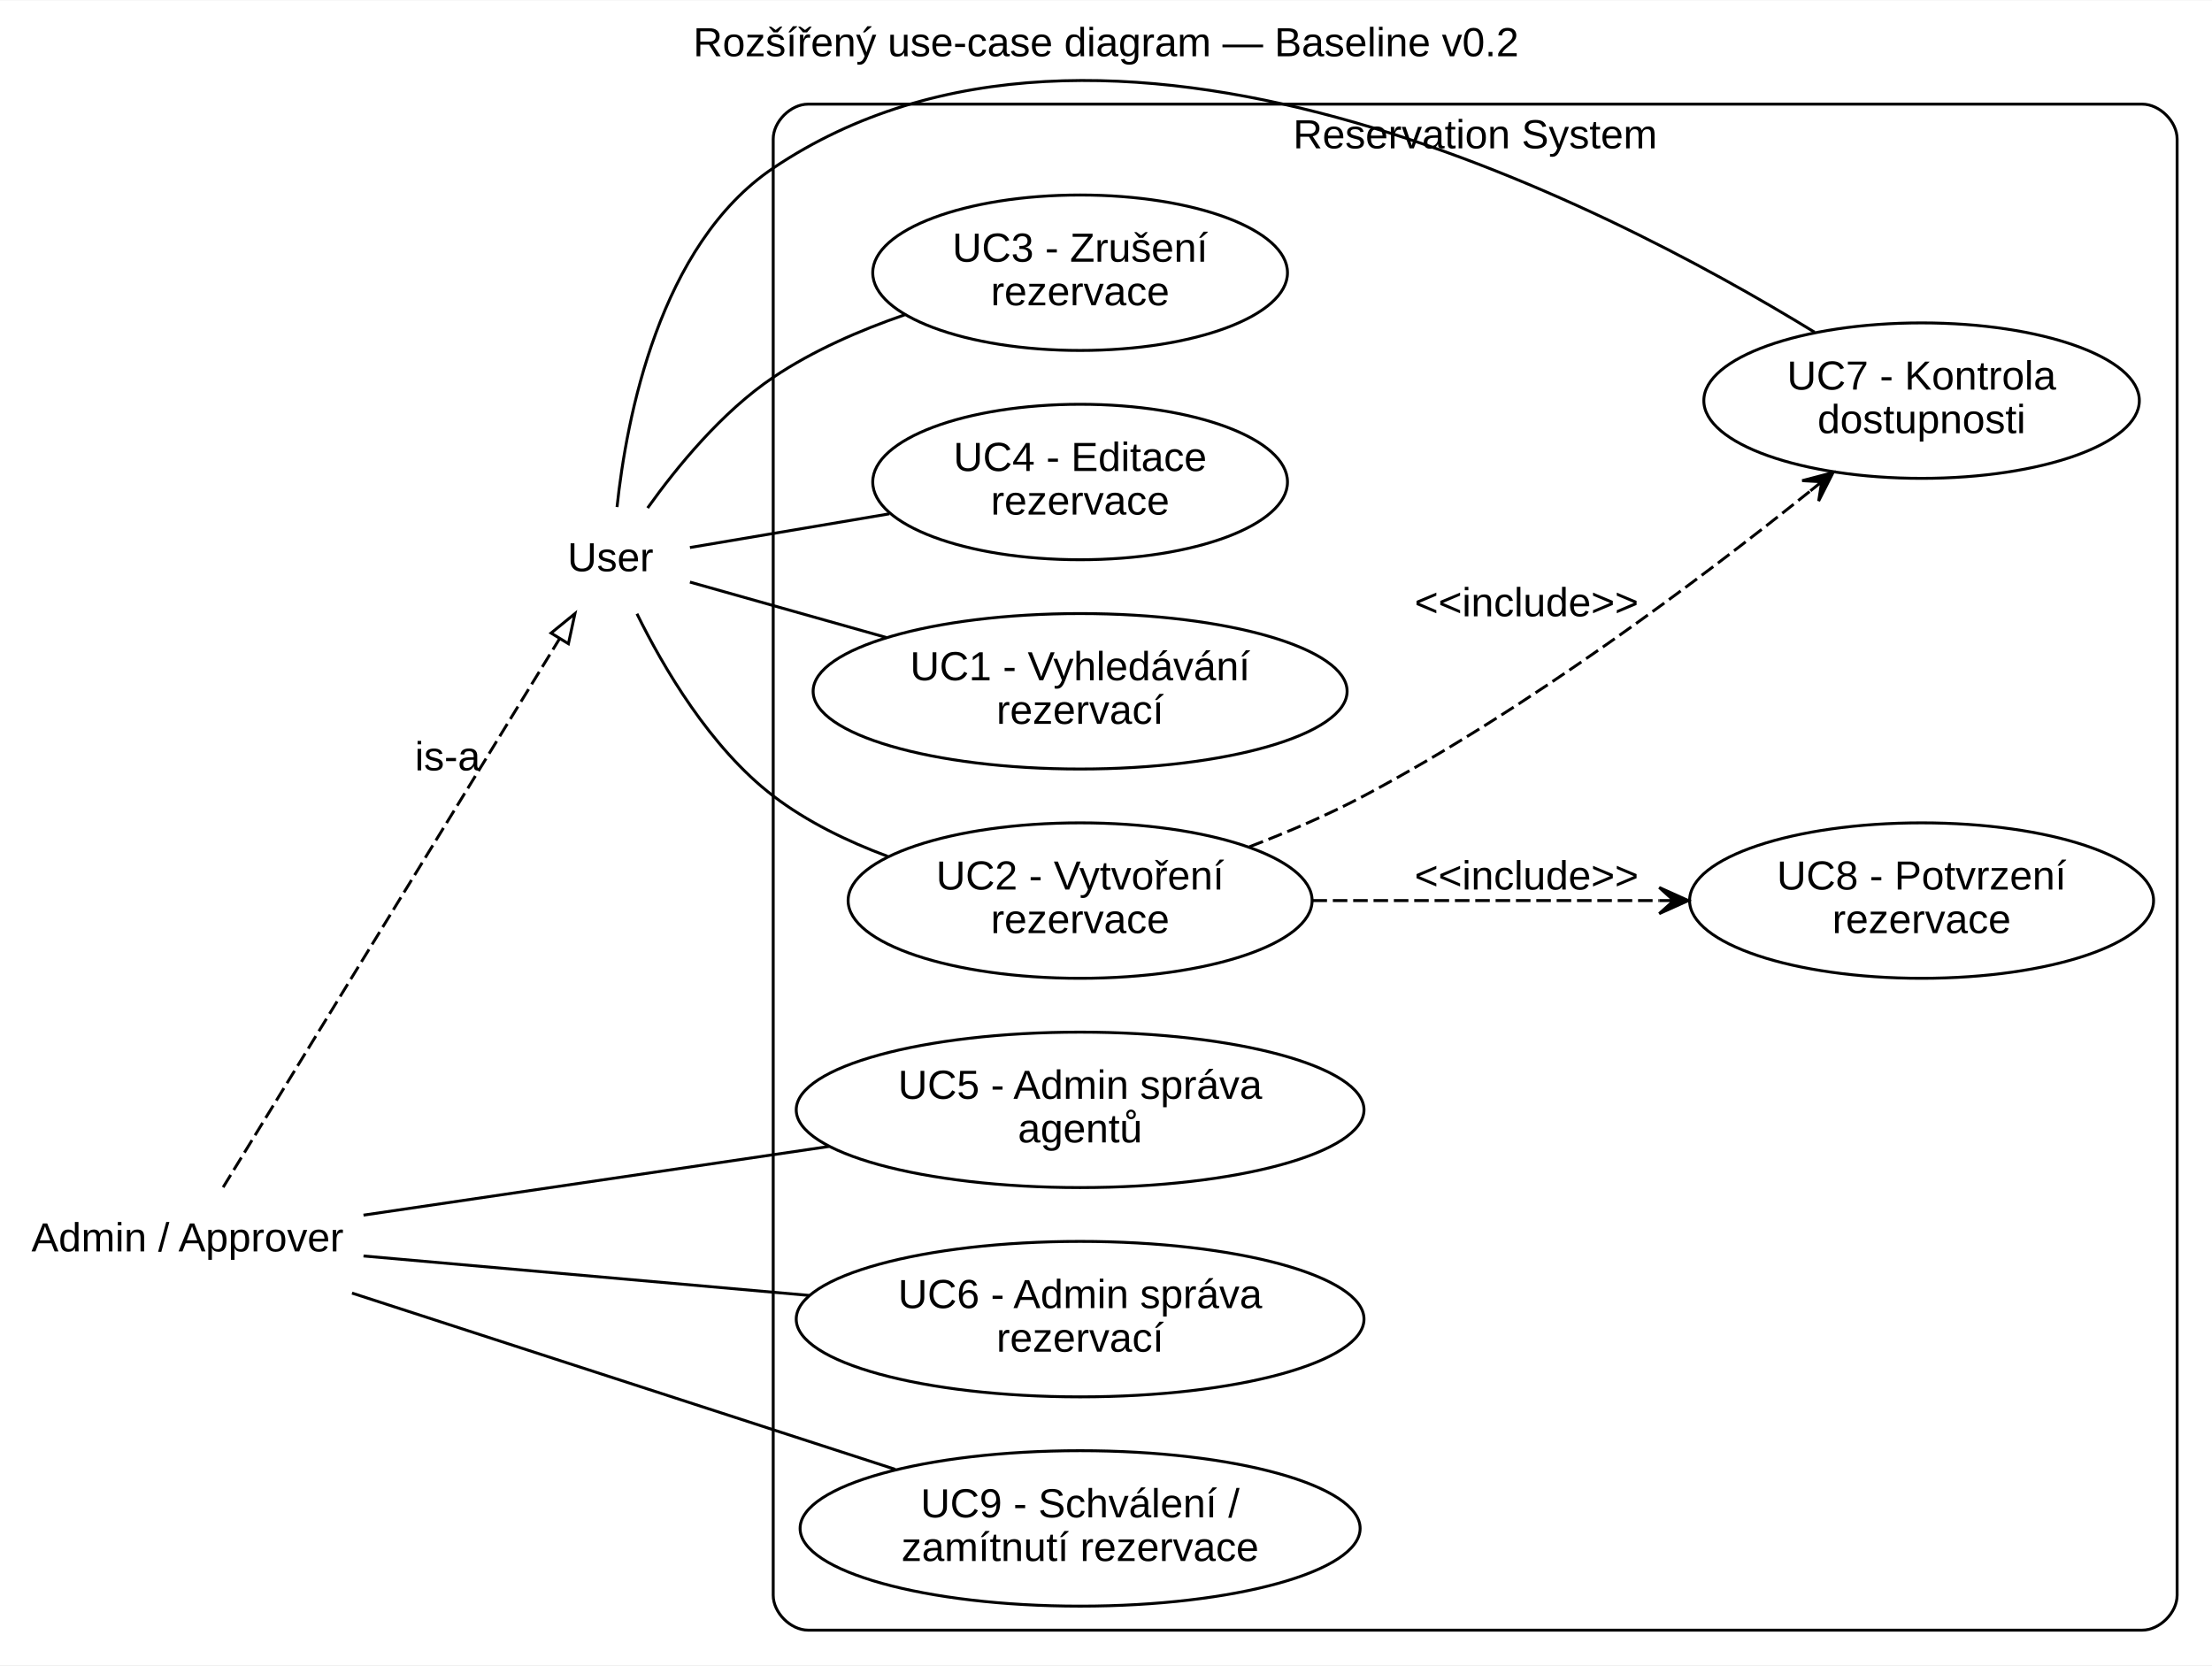
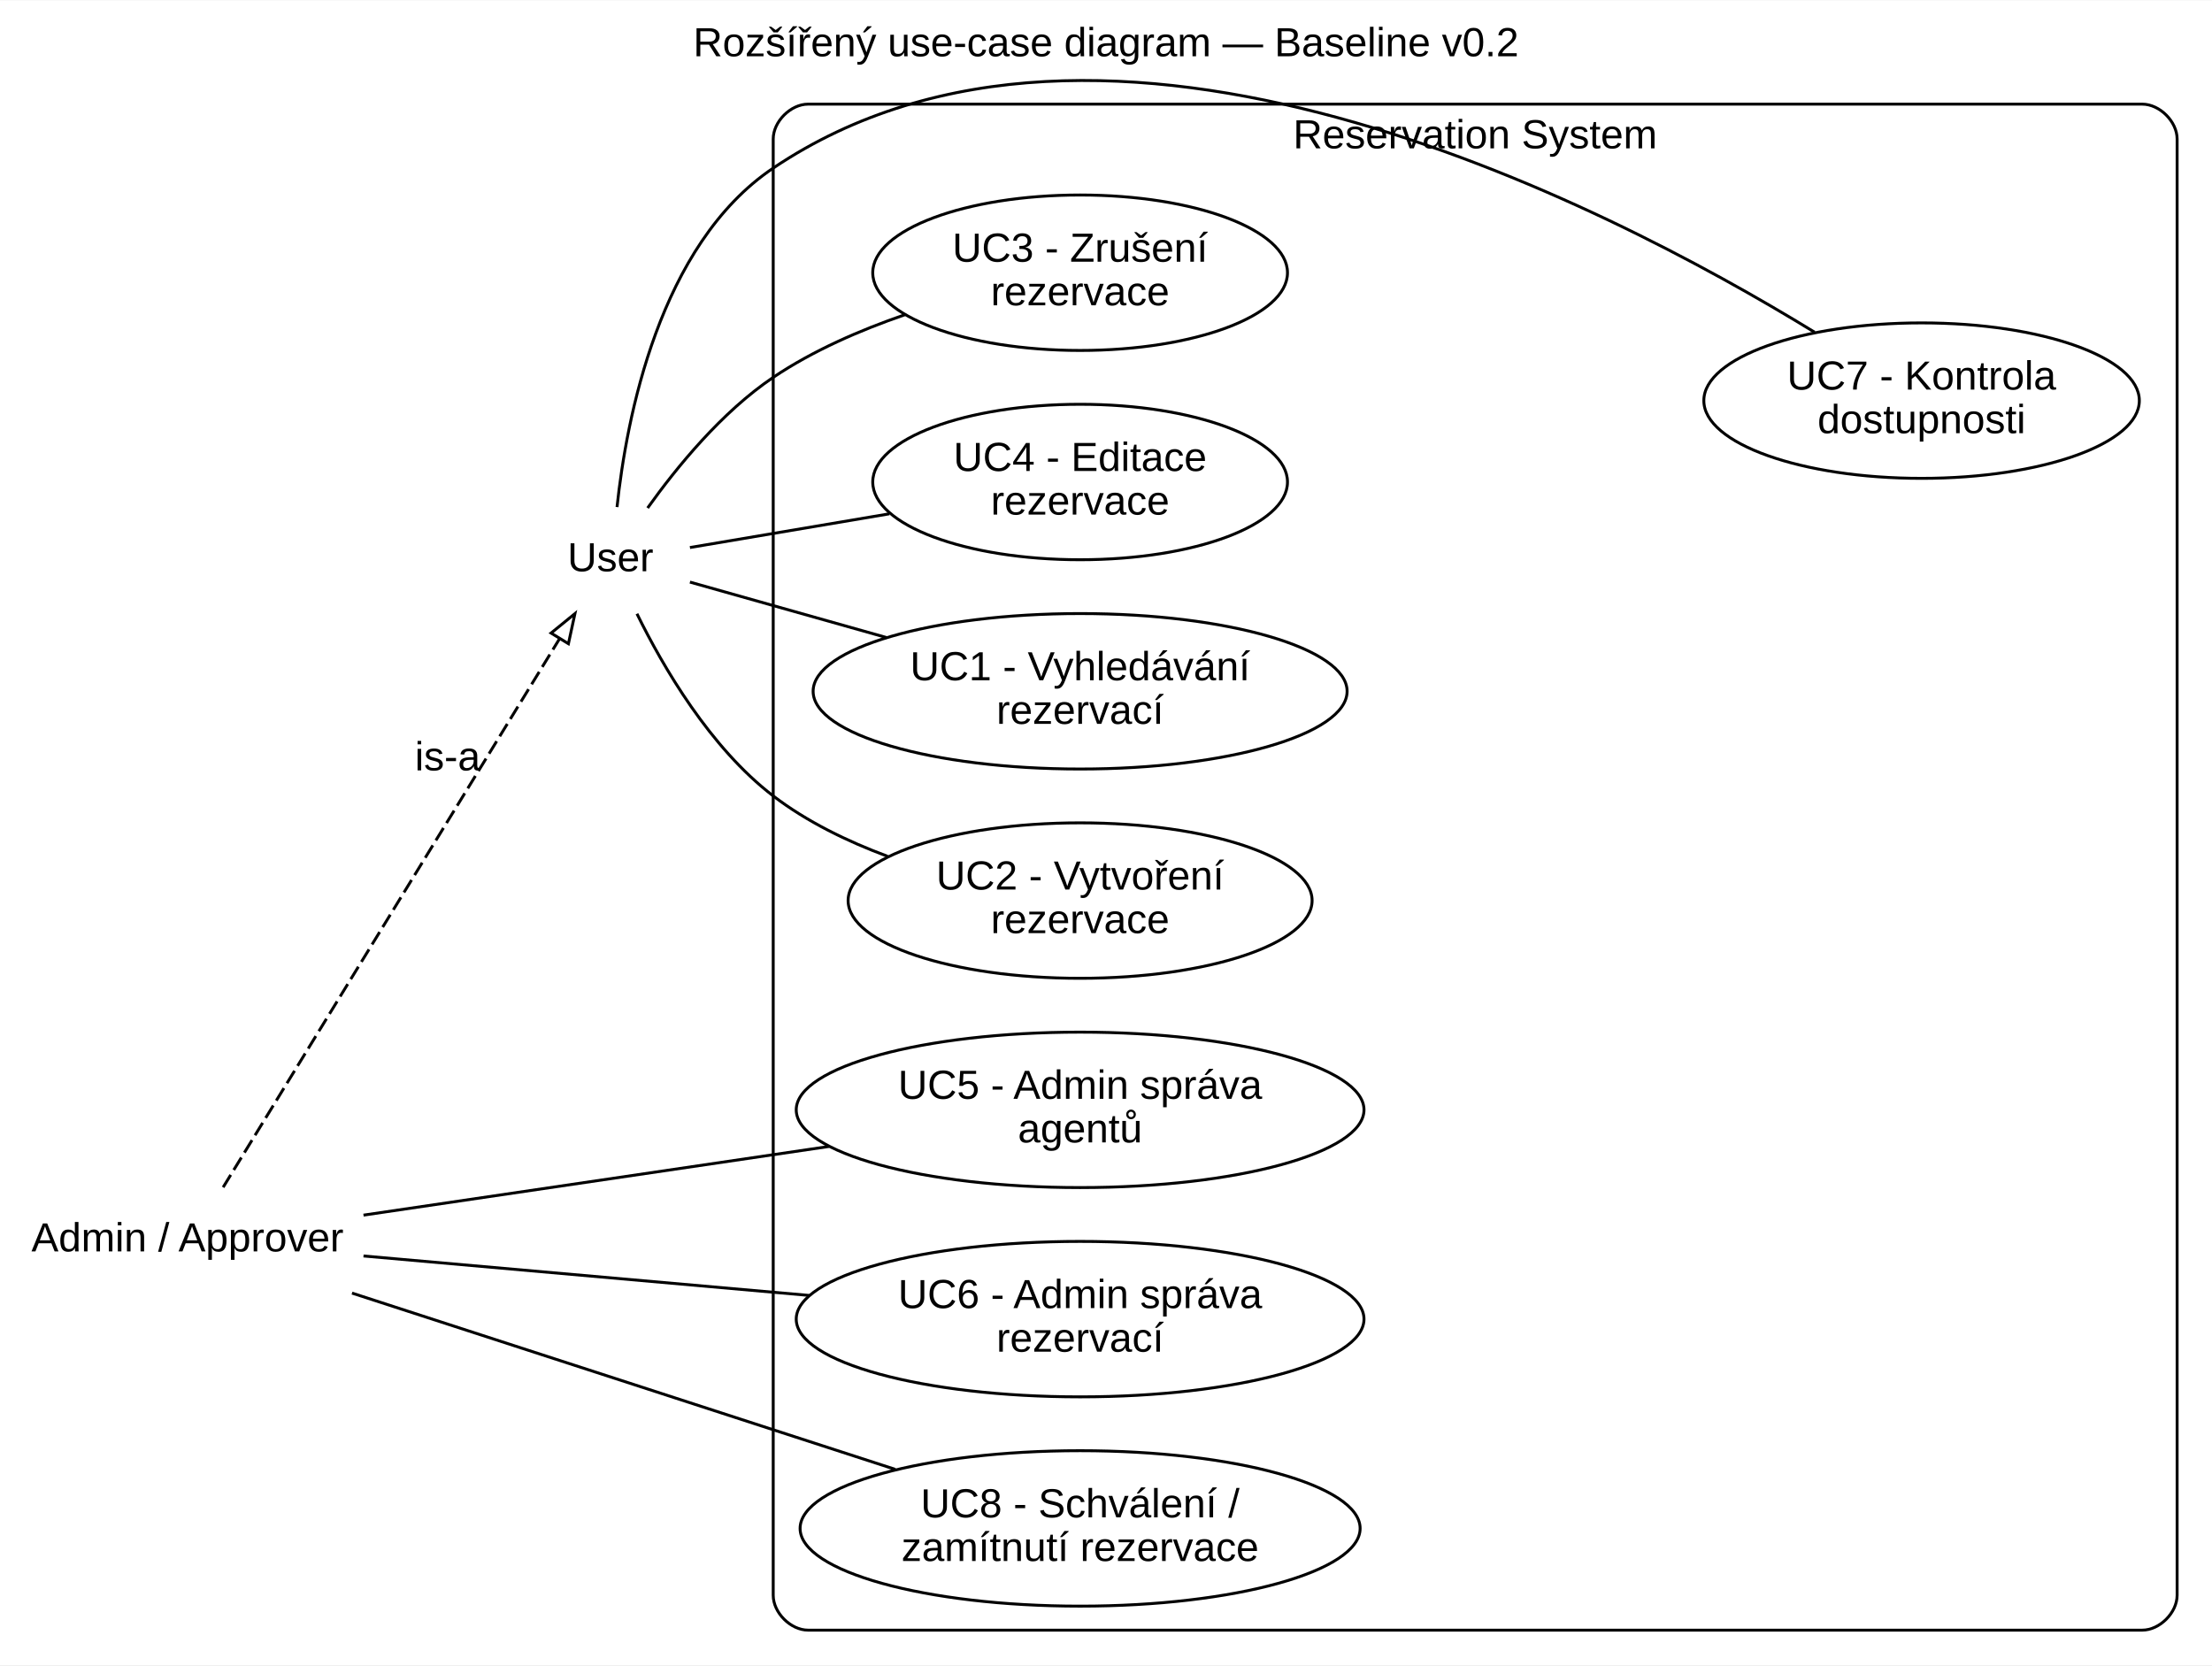
<svg xmlns="http://www.w3.org/2000/svg" width="761pt" height="573pt" viewBox="0.00 0.00 760.97 572.68">
  <g id="graph0" class="graph" transform="scale(1 1) rotate(0) translate(4 568.68)">
    <polygon fill="white" stroke="transparent" points="-4,4 -4,-568.68 756.97,-568.68 756.97,4 -4,4" />
    <text text-anchor="middle" x="376.48" y="-549.48" font-family="Arial" font-size="14.00">Rozšířený use-case diagram — Baseline v0.2</text>
    <g id="clust1" class="cluster">
      <path fill="none" stroke="black" d="M274,-8C274,-8 732.97,-8 732.97,-8 738.97,-8 744.97,-14 744.97,-20 744.97,-20 744.97,-521 744.97,-521 744.97,-527 738.97,-533 732.97,-533 732.97,-533 274,-533 274,-533 268,-533 262,-527 262,-521 262,-521 262,-20 262,-20 262,-14 268,-8 274,-8" />
      <text text-anchor="middle" x="503.48" y="-517.8" font-family="Arial" font-size="14.00">Reservation System</text>
    </g>
    <g id="node1" class="node">
      <text text-anchor="middle" x="206" y="-372.3" font-family="Arial" font-size="14.00">User</text>
    </g>
    <g id="node3" class="node">
      <ellipse fill="none" stroke="black" cx="367.58" cy="-331" rx="91.85" ry="26.74" />
      <text text-anchor="middle" x="367.58" y="-334.8" font-family="Arial" font-size="14.00">UC1 - Vyhledávání</text>
      <text text-anchor="middle" x="367.58" y="-319.8" font-family="Arial" font-size="14.00">rezervací</text>
    </g>
    <g id="edge1" class="edge">
      <path fill="none" stroke="black" d="M233.35,-368.57C251.76,-363.38 277.21,-356.2 300.92,-349.51" />
    </g>
    <g id="node4" class="node">
      <ellipse fill="none" stroke="black" cx="367.58" cy="-259" rx="79.81" ry="26.74" />
      <text text-anchor="middle" x="367.58" y="-262.8" font-family="Arial" font-size="14.00">UC2 - Vytvoření</text>
      <text text-anchor="middle" x="367.58" y="-247.8" font-family="Arial" font-size="14.00">rezervace</text>
    </g>
    <g id="edge2" class="edge">
      <path fill="none" stroke="black" d="M215.12,-357.68C224.11,-339.38 240.26,-311.63 262,-295 273.59,-286.13 287.52,-279.36 301.37,-274.22" />
    </g>
    <g id="node5" class="node">
      <ellipse fill="none" stroke="black" cx="367.58" cy="-475" rx="71.34" ry="26.74" />
      <text text-anchor="middle" x="367.58" y="-478.8" font-family="Arial" font-size="14.00">UC3 - Zrušení</text>
      <text text-anchor="middle" x="367.58" y="-463.8" font-family="Arial" font-size="14.00">rezervace</text>
    </g>
    <g id="edge3" class="edge">
      <path fill="none" stroke="black" d="M218.79,-394.06C228.79,-408.08 244.29,-427.08 262,-439 275.62,-448.17 291.81,-455.22 307.33,-460.56" />
    </g>
    <g id="node6" class="node">
      <ellipse fill="none" stroke="black" cx="367.58" cy="-403" rx="71.34" ry="26.74" />
      <text text-anchor="middle" x="367.58" y="-406.8" font-family="Arial" font-size="14.00">UC4 - Editace</text>
      <text text-anchor="middle" x="367.58" y="-391.8" font-family="Arial" font-size="14.00">rezervace</text>
    </g>
    <g id="edge4" class="edge">
      <path fill="none" stroke="black" d="M233.35,-380.46C252.03,-383.62 277.94,-388 301.95,-392.06" />
    </g>
    <g id="node9" class="node">
      <ellipse fill="none" stroke="black" cx="657.06" cy="-431" rx="74.91" ry="26.74" />
      <text text-anchor="middle" x="657.06" y="-434.8" font-family="Arial" font-size="14.00">UC7 - Kontrola</text>
      <text text-anchor="middle" x="657.06" y="-419.8" font-family="Arial" font-size="14.00">dostupnosti</text>
    </g>
    <g id="edge5" class="edge">
      <path fill="none" stroke="black" d="M208.27,-394.38C211.48,-424.73 222.73,-484.59 262,-511 375.69,-587.45 546.65,-499.67 620.27,-454.53" />
    </g>
    <g id="node2" class="node">
      <text text-anchor="middle" x="60.5" y="-138.3" font-family="Arial" font-size="14.00">Admin / Approver</text>
    </g>
    <g id="edge9" class="edge">
      <path fill="none" stroke="black" stroke-dasharray="5,2" d="M72.76,-160.36C97.96,-201.46 159,-300.99 188.5,-349.09" />
      <polygon fill="none" stroke="black" points="185.58,-351.03 193.79,-357.72 191.55,-347.37 185.58,-351.03" />
      <text text-anchor="middle" x="150" y="-303.8" font-family="Arial" font-size="14.00">is-a</text>
    </g>
    <g id="node7" class="node">
      <ellipse fill="none" stroke="black" cx="367.58" cy="-187" rx="97.66" ry="26.74" />
      <text text-anchor="middle" x="367.58" y="-190.8" font-family="Arial" font-size="14.00">UC5 - Admin správa</text>
      <text text-anchor="middle" x="367.58" y="-175.8" font-family="Arial" font-size="14.00">agentů</text>
    </g>
    <g id="edge6" class="edge">
      <path fill="none" stroke="black" d="M121.05,-150.78C166.65,-157.51 230.19,-166.88 281.21,-174.41" />
    </g>
    <g id="node8" class="node">
      <ellipse fill="none" stroke="black" cx="367.58" cy="-115" rx="97.66" ry="26.74" />
      <text text-anchor="middle" x="367.58" y="-118.8" font-family="Arial" font-size="14.00">UC6 - Admin správa</text>
      <text text-anchor="middle" x="367.58" y="-103.8" font-family="Arial" font-size="14.00">rezervací</text>
    </g>
    <g id="edge7" class="edge">
      <path fill="none" stroke="black" d="M121.05,-136.73C164.66,-132.87 224.67,-127.56 274.45,-123.15" />
    </g>
    <g id="node11" class="node">
      <ellipse fill="none" stroke="black" cx="367.58" cy="-43" rx="96.33" ry="26.74" />
-       <text text-anchor="middle" x="367.58" y="-46.8" font-family="Arial" font-size="14.00">UC9 - Schválení /</text>
+       <text text-anchor="middle" x="367.58" y="-46.8" font-family="Arial" font-size="14.00">UC8 - Schválení /</text>
      <text text-anchor="middle" x="367.58" y="-31.8" font-family="Arial" font-size="14.00">zamítnutí rezervace</text>
    </g>
    <g id="edge8" class="edge">
      <path fill="none" stroke="black" d="M117.1,-123.96C169.86,-106.84 249.05,-81.14 304,-63.31" />
    </g>
-     <g id="edge10" class="edge">
-       <path fill="none" stroke="black" stroke-dasharray="5,2" d="M425.85,-277.52C439.05,-282.56 452.83,-288.46 465.16,-295 521.97,-325.15 581.4,-369.91 618.56,-399.75" />
-       <polygon fill="black" stroke="black" points="626.6,-406.25 615.99,-403.46 622.71,-403.1 618.82,-399.96 618.82,-399.96 618.82,-399.96 622.71,-403.1 621.65,-396.46 626.6,-406.25 626.6,-406.25" />
-       <text text-anchor="middle" x="521.16" y="-356.8" font-family="Arial" font-size="14.00">&lt;&lt;include&gt;&gt;</text>
-     </g>
-     <g id="node10" class="node">
-       <ellipse fill="none" stroke="black" cx="657.06" cy="-259" rx="79.81" ry="26.74" />
-       <text text-anchor="middle" x="657.06" y="-262.8" font-family="Arial" font-size="14.00">UC8 - Potvrzení</text>
-       <text text-anchor="middle" x="657.06" y="-247.8" font-family="Arial" font-size="14.00">rezervace</text>
-     </g>
-     <g id="edge11" class="edge">
-       <path fill="none" stroke="black" stroke-dasharray="5,2" d="M447.52,-259C484.44,-259 528.59,-259 566.73,-259" />
-       <polygon fill="black" stroke="black" points="576.81,-259 566.81,-263.5 571.81,-259 566.81,-259 566.81,-259 566.81,-259 571.81,-259 566.81,-254.5 576.81,-259 576.81,-259" />
-       <text text-anchor="middle" x="521.16" y="-262.8" font-family="Arial" font-size="14.00">&lt;&lt;include&gt;&gt;</text>
-     </g>
  </g>
</svg>
